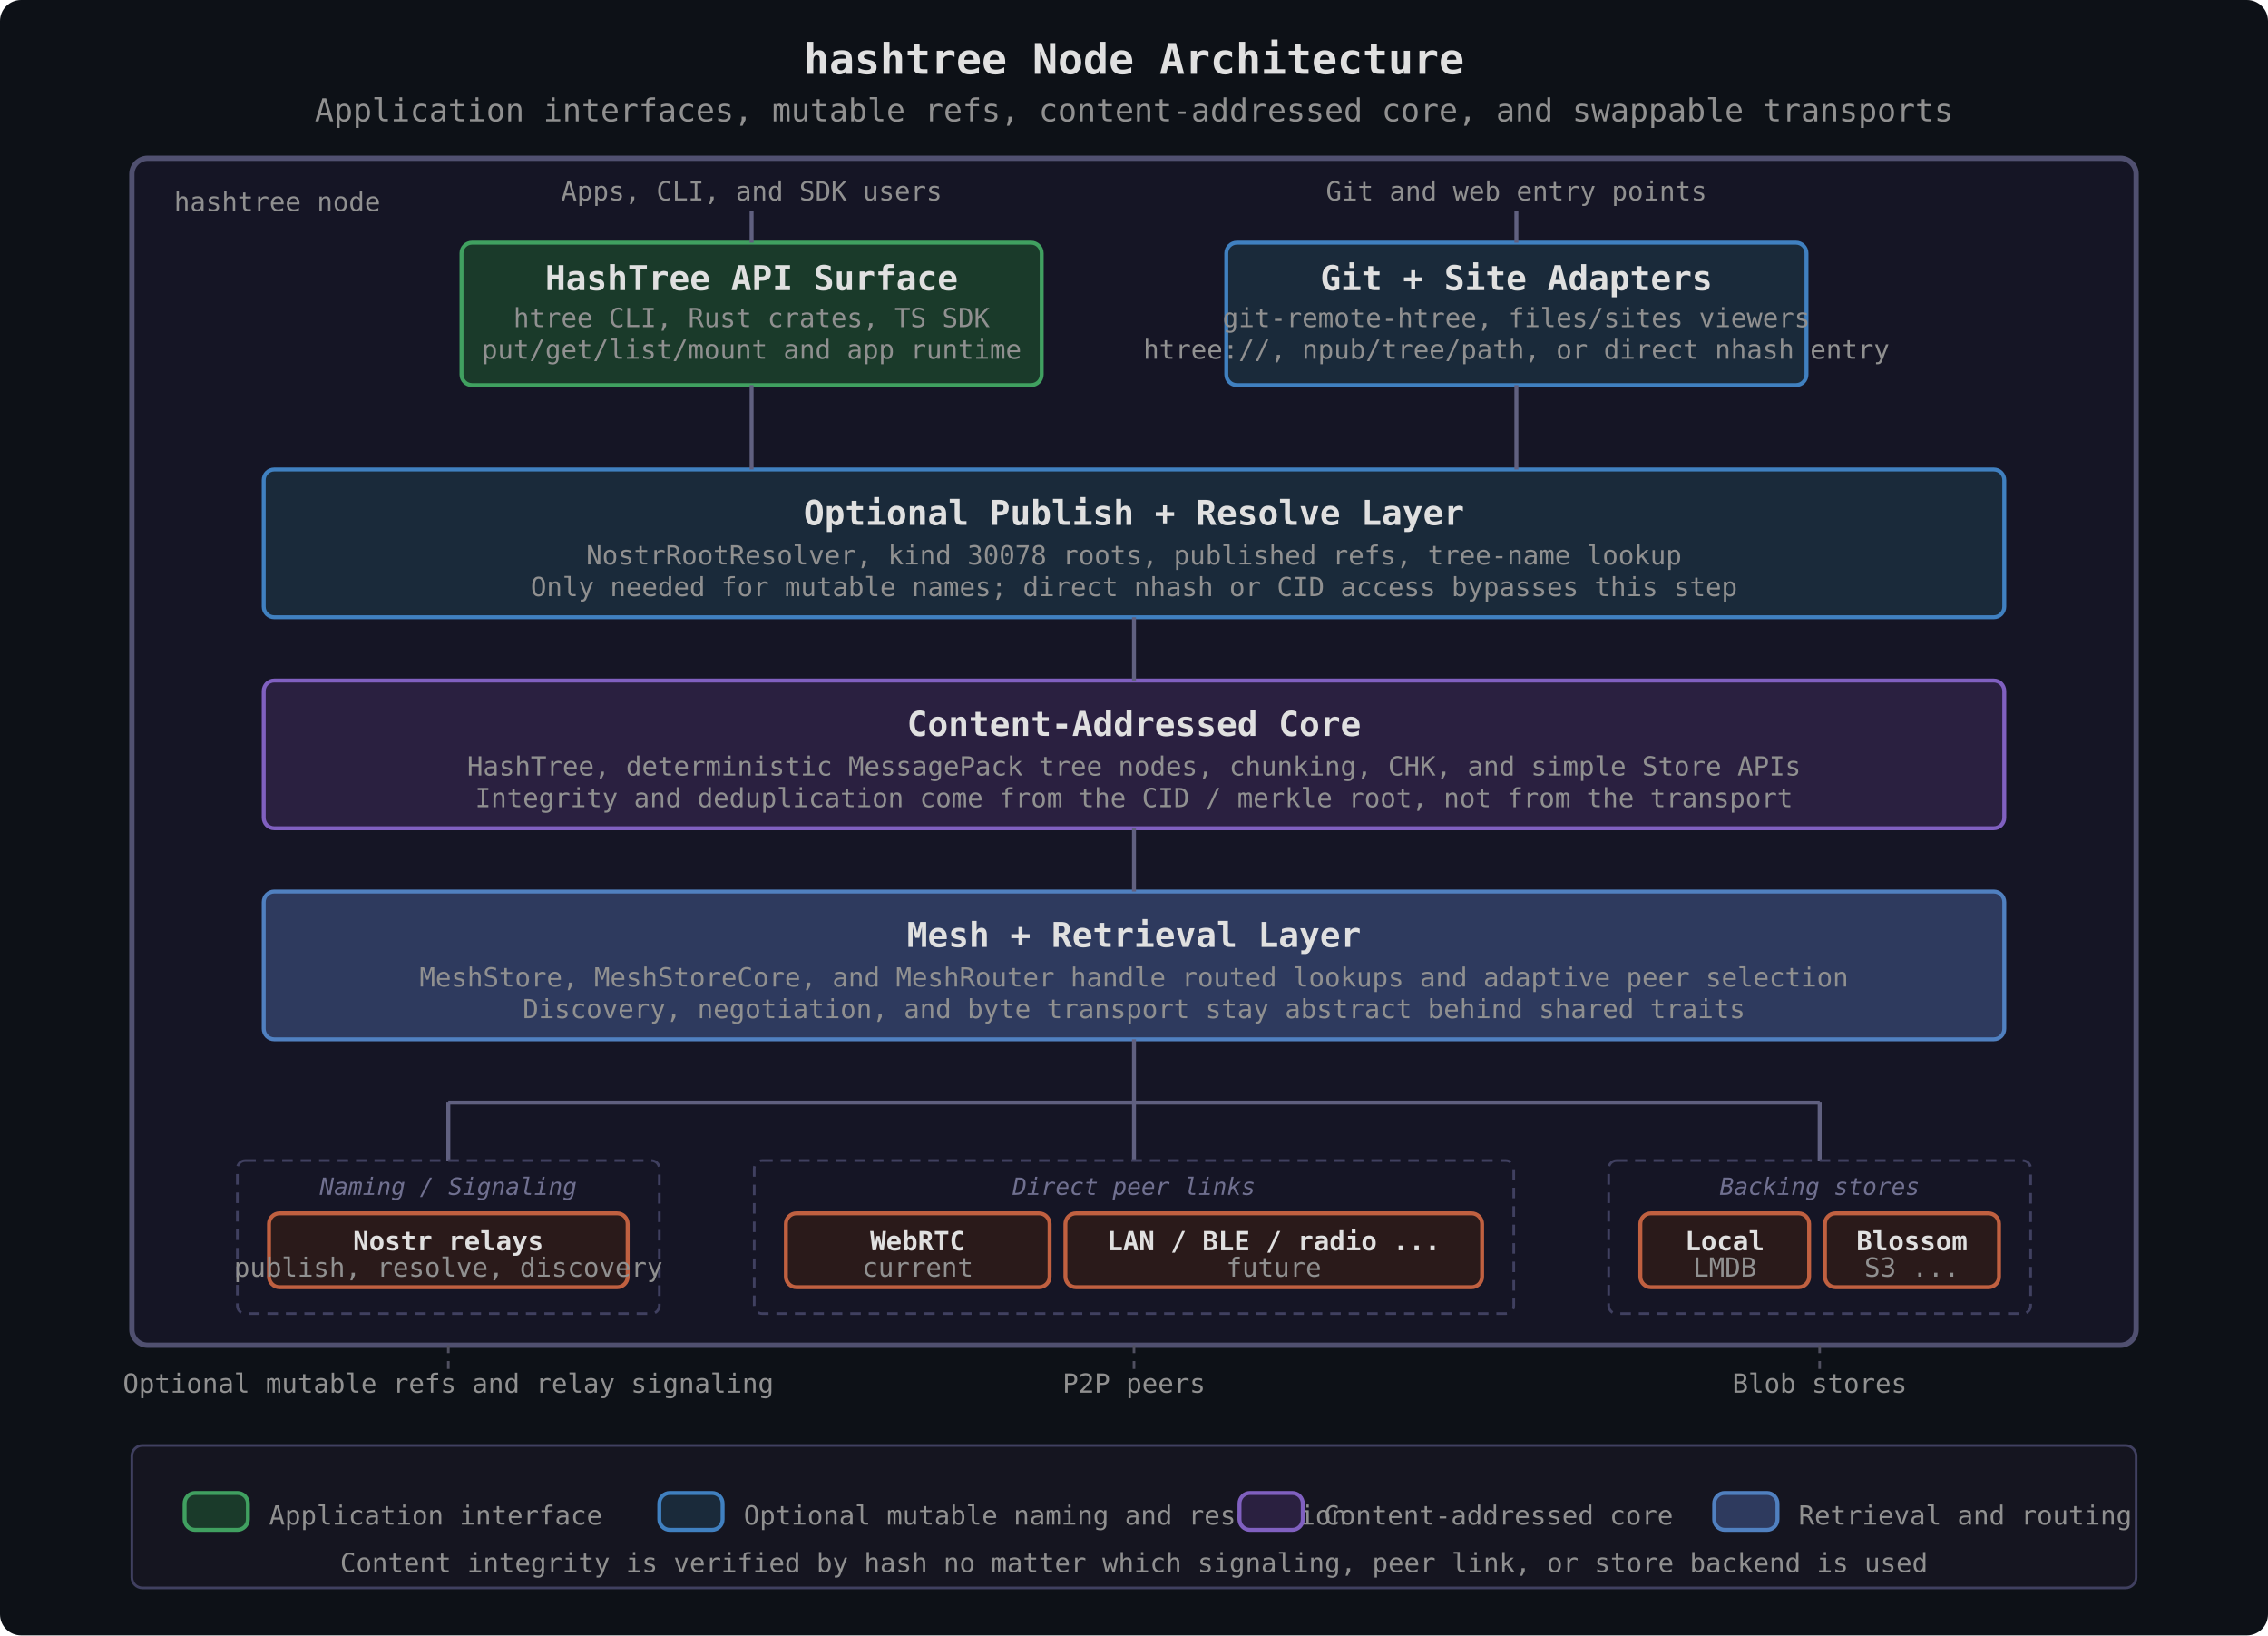
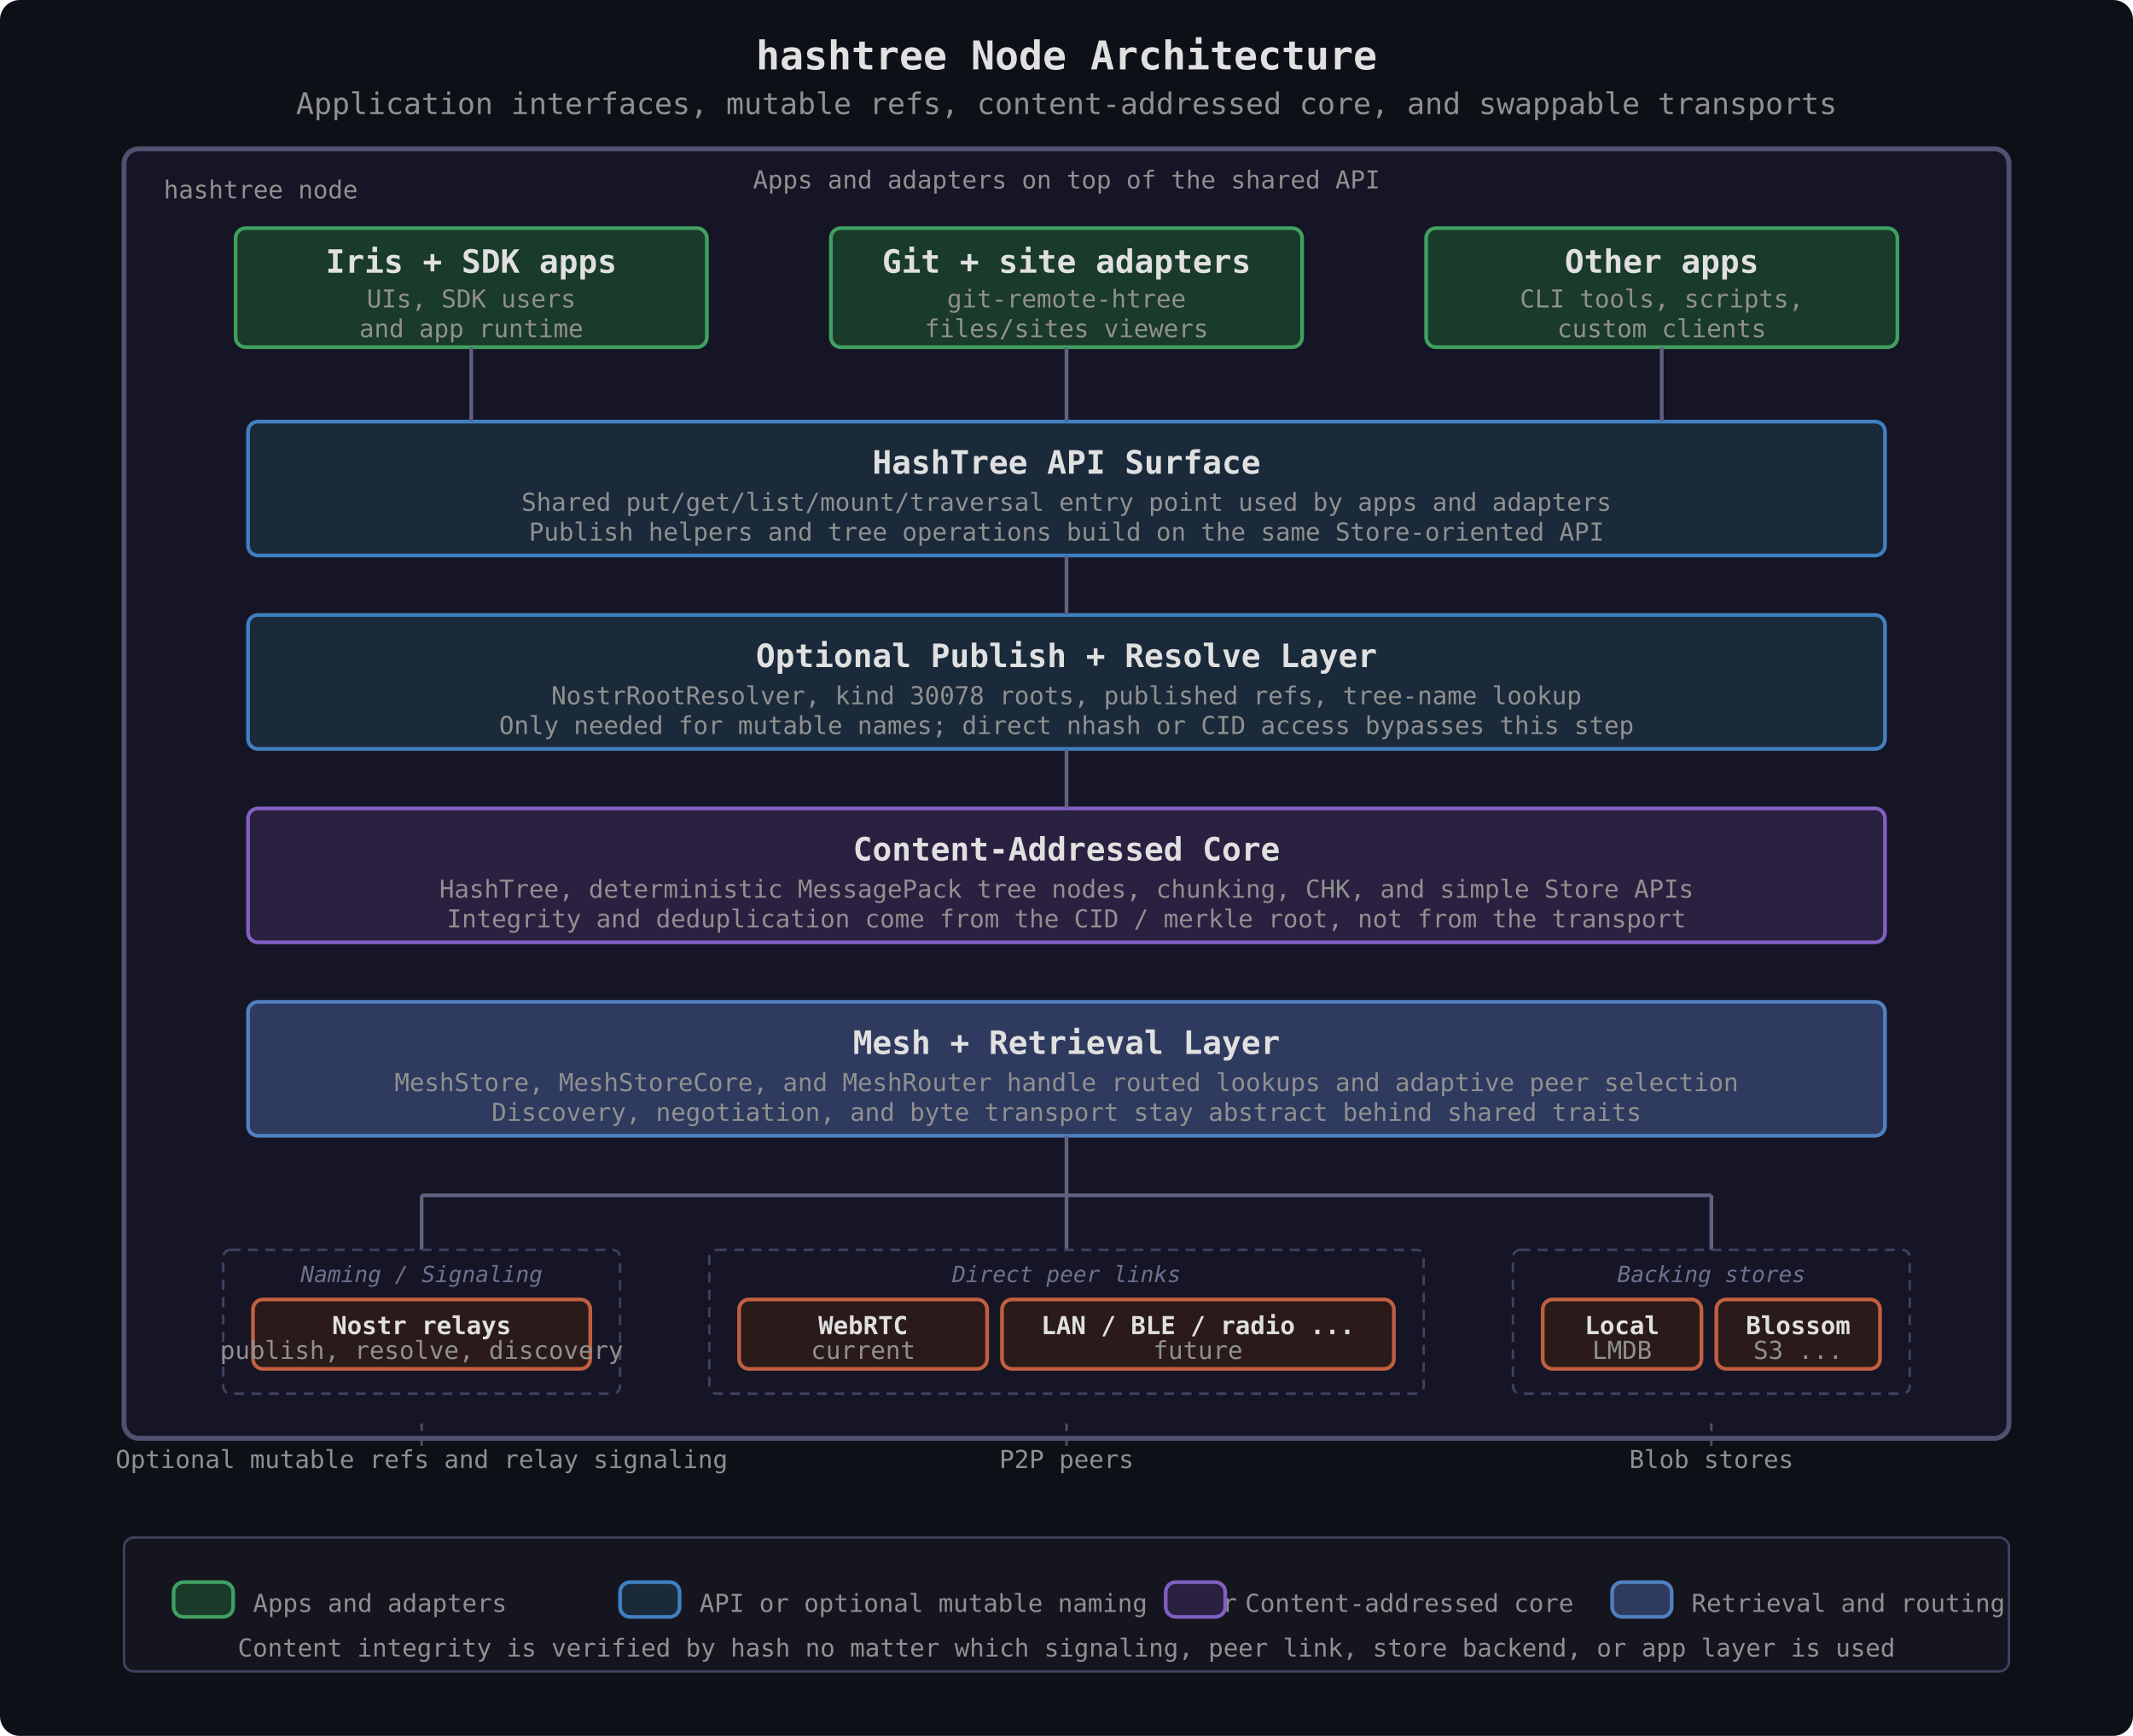
- <svg xmlns="http://www.w3.org/2000/svg" viewBox="0 0 860 620" font-family="monospace" font-size="12">
+ <svg xmlns="http://www.w3.org/2000/svg" viewBox="0 0 860 700" font-family="monospace" font-size="12">
  <style>
    rect.outer   { fill: #151525; stroke: #505070; stroke-width: 2; rx: 6; }
    rect.layer   { rx: 4; }
    rect.api     { fill: #1a3a2a; stroke: #40a060; stroke-width: 1.5; }
    rect.resolve { fill: #1a2a3a; stroke: #4080c0; stroke-width: 1.5; }
    rect.core    { fill: #2a2040; stroke: #8060c0; stroke-width: 1.5; }
    rect.mesh    { fill: #2e3a5e; stroke: #5080c0; stroke-width: 1.5; }
    rect.xport   { fill: #2a1a1a; stroke: #c06040; stroke-width: 1.5; }
    rect.cat     { fill: none; stroke: #404060; stroke-width: 1; stroke-dasharray: 4,3; rx: 3; }
    text         { fill: #e0e0e0; }
    text.label   { font-size: 13px; font-weight: bold; }
    text.sub     { font-size: 10px; fill: #909090; }
    text.cat     { font-size: 9px; fill: #707090; font-style: italic; }
    text.title   { font-size: 16px; font-weight: bold; }
    text.subtitle{ font-size: 12px; fill: #909090; }
    line.conn    { stroke: #606080; stroke-width: 1.5; }
    line.peer    { stroke: #505060; stroke-width: 1; stroke-dasharray: 3,3; }
  </style>
-   <rect width="860" height="620" fill="#0d1117" rx="8" />
+   <rect width="860" height="700" fill="#0d1117" rx="8" />
  <text x="430" y="28" text-anchor="middle" class="title">hashtree Node Architecture</text>
  <text x="430" y="46" text-anchor="middle" class="subtitle">Application interfaces, mutable refs, content-addressed core, and swappable transports</text>
-   <rect x="50" y="60" width="760" height="450" class="outer" />
+   <rect x="50" y="60" width="760" height="520" class="outer" />
  <text x="66" y="80" class="sub">hashtree node</text>
-   <rect x="175" y="92" width="220" height="54" class="layer api" />
-   <text x="285" y="110" text-anchor="middle" class="label">HashTree API Surface</text>
-   <text x="285" y="124" text-anchor="middle" class="sub">htree CLI, Rust crates, TS SDK</text>
-   <text x="285" y="136" text-anchor="middle" class="sub">put/get/list/mount and app runtime</text>
-   <rect x="465" y="92" width="220" height="54" class="layer resolve" />
-   <text x="575" y="110" text-anchor="middle" class="label">Git + Site Adapters</text>
-   <text x="575" y="124" text-anchor="middle" class="sub">git-remote-htree, files/sites viewers</text>
-   <text x="575" y="136" text-anchor="middle" class="sub">htree://, npub/tree/path, or direct nhash entry</text>
-   <text x="285" y="76" text-anchor="middle" class="sub">Apps, CLI, and SDK users</text>
-   <text x="575" y="76" text-anchor="middle" class="sub">Git and web entry points</text>
-   <line x1="285" y1="80" x2="285" y2="92" class="conn" />
-   <line x1="575" y1="80" x2="575" y2="92" class="conn" />
-   <rect x="100" y="178" width="660" height="56" class="layer resolve" />
-   <text x="430" y="199" text-anchor="middle" class="label">Optional Publish + Resolve Layer</text>
-   <text x="430" y="214" text-anchor="middle" class="sub">NostrRootResolver, kind 30078 roots, published refs, tree-name lookup</text>
-   <text x="430" y="226" text-anchor="middle" class="sub">Only needed for mutable names; direct nhash or CID access bypasses this step</text>
-   <line x1="285" y1="146" x2="285" y2="178" class="conn" />
-   <line x1="575" y1="146" x2="575" y2="178" class="conn" />
-   <rect x="100" y="258" width="660" height="56" class="layer core" />
-   <text x="430" y="279" text-anchor="middle" class="label">Content-Addressed Core</text>
-   <text x="430" y="294" text-anchor="middle" class="sub">HashTree, deterministic MessagePack tree nodes, chunking, CHK, and simple Store APIs</text>
-   <text x="430" y="306" text-anchor="middle" class="sub">Integrity and deduplication come from the CID / merkle root, not from the transport</text>
-   <line x1="430" y1="234" x2="430" y2="258" class="conn" />
-   <rect x="100" y="338" width="660" height="56" class="layer mesh" />
-   <text x="430" y="359" text-anchor="middle" class="label">Mesh + Retrieval Layer</text>
-   <text x="430" y="374" text-anchor="middle" class="sub">MeshStore, MeshStoreCore, and MeshRouter handle routed lookups and adaptive peer selection</text>
-   <text x="430" y="386" text-anchor="middle" class="sub">Discovery, negotiation, and byte transport stay abstract behind shared traits</text>
-   <line x1="430" y1="314" x2="430" y2="338" class="conn" />
-   <line x1="430" y1="394" x2="430" y2="418" class="conn" />
-   <line x1="170" y1="418" x2="690" y2="418" class="conn" />
-   <line x1="170" y1="418" x2="170" y2="440" class="conn" />
-   <line x1="430" y1="418" x2="430" y2="440" class="conn" />
-   <line x1="690" y1="418" x2="690" y2="440" class="conn" />
-   <rect x="90" y="440" width="160" height="58" class="cat" />
-   <text x="170" y="453" text-anchor="middle" class="cat">Naming / Signaling</text>
-   <rect x="102" y="460" width="136" height="28" class="layer xport" />
-   <text x="170" y="474" text-anchor="middle" font-size="10" font-weight="bold" fill="#e0e0e0">Nostr relays</text>
-   <text x="170" y="484" text-anchor="middle" class="sub">publish, resolve, discovery</text>
-   <rect x="286" y="440" width="288" height="58" class="cat" />
-   <text x="430" y="453" text-anchor="middle" class="cat">Direct peer links</text>
-   <rect x="298" y="460" width="100" height="28" class="layer xport" />
-   <text x="348" y="474" text-anchor="middle" font-size="10" font-weight="bold" fill="#e0e0e0">WebRTC</text>
-   <text x="348" y="484" text-anchor="middle" class="sub">current</text>
-   <rect x="404" y="460" width="158" height="28" class="layer xport" />
-   <text x="483" y="474" text-anchor="middle" font-size="10" font-weight="bold" fill="#e0e0e0">LAN / BLE / radio ...</text>
-   <text x="483" y="484" text-anchor="middle" class="sub">future</text>
-   <rect x="610" y="440" width="160" height="58" class="cat" />
-   <text x="690" y="453" text-anchor="middle" class="cat">Backing stores</text>
-   <rect x="622" y="460" width="64" height="28" class="layer xport" />
-   <text x="654" y="474" text-anchor="middle" font-size="10" font-weight="bold" fill="#e0e0e0">Local</text>
-   <text x="654" y="484" text-anchor="middle" class="sub">LMDB</text>
-   <rect x="692" y="460" width="66" height="28" class="layer xport" />
-   <text x="725" y="474" text-anchor="middle" font-size="10" font-weight="bold" fill="#e0e0e0">Blossom</text>
-   <text x="725" y="484" text-anchor="middle" class="sub">S3 ...</text>
-   <text x="170" y="528" text-anchor="middle" class="sub">Optional mutable refs and relay signaling</text>
-   <line x1="170" y1="510" x2="170" y2="520" class="peer" />
-   <text x="430" y="528" text-anchor="middle" class="sub">P2P peers</text>
-   <line x1="430" y1="510" x2="430" y2="520" class="peer" />
-   <text x="690" y="528" text-anchor="middle" class="sub">Blob stores</text>
-   <line x1="690" y1="510" x2="690" y2="520" class="peer" />
-   <rect x="50" y="548" width="760" height="54" fill="#151520" stroke="#404060" stroke-width="1" rx="4" />
-   <rect x="70" y="566" width="24" height="14" class="layer api" />
-   <text x="102" y="578" class="sub">Application interface</text>
-   <rect x="250" y="566" width="24" height="14" class="layer resolve" />
-   <text x="282" y="578" class="sub">Optional mutable naming and resolution</text>
-   <rect x="470" y="566" width="24" height="14" class="layer core" />
-   <text x="502" y="578" class="sub">Content-addressed core</text>
-   <rect x="650" y="566" width="24" height="14" class="layer mesh" />
-   <text x="682" y="578" class="sub">Retrieval and routing</text>
-   <text x="430" y="596" text-anchor="middle" class="sub">Content integrity is verified by hash no matter which signaling, peer link, or store backend is used</text>
+   <rect x="95" y="92" width="190" height="48" class="layer api" />
+   <text x="190" y="110" text-anchor="middle" class="label">Iris + SDK apps</text>
+   <text x="190" y="124" text-anchor="middle" class="sub">UIs, SDK users</text>
+   <text x="190" y="136" text-anchor="middle" class="sub">and app runtime</text>
+   <rect x="335" y="92" width="190" height="48" class="layer api" />
+   <text x="430" y="110" text-anchor="middle" class="label">Git + site adapters</text>
+   <text x="430" y="124" text-anchor="middle" class="sub">git-remote-htree</text>
+   <text x="430" y="136" text-anchor="middle" class="sub">files/sites viewers</text>
+   <rect x="575" y="92" width="190" height="48" class="layer api" />
+   <text x="670" y="110" text-anchor="middle" class="label">Other apps</text>
+   <text x="670" y="124" text-anchor="middle" class="sub">CLI tools, scripts,</text>
+   <text x="670" y="136" text-anchor="middle" class="sub">custom clients</text>
+   <text x="430" y="76" text-anchor="middle" class="sub">Apps and adapters on top of the shared API</text>
+   <rect x="100" y="170" width="660" height="54" class="layer resolve" />
+   <text x="430" y="191" text-anchor="middle" class="label">HashTree API Surface</text>
+   <text x="430" y="206" text-anchor="middle" class="sub">Shared put/get/list/mount/traversal entry point used by apps and adapters</text>
+   <text x="430" y="218" text-anchor="middle" class="sub">Publish helpers and tree operations build on the same Store-oriented API</text>
+   <line x1="190" y1="140" x2="190" y2="170" class="conn" />
+   <line x1="430" y1="140" x2="430" y2="170" class="conn" />
+   <line x1="670" y1="140" x2="670" y2="170" class="conn" />
+   <rect x="100" y="248" width="660" height="54" class="layer resolve" />
+   <text x="430" y="269" text-anchor="middle" class="label">Optional Publish + Resolve Layer</text>
+   <text x="430" y="284" text-anchor="middle" class="sub">NostrRootResolver, kind 30078 roots, published refs, tree-name lookup</text>
+   <text x="430" y="296" text-anchor="middle" class="sub">Only needed for mutable names; direct nhash or CID access bypasses this step</text>
+   <line x1="430" y1="224" x2="430" y2="248" class="conn" />
+   <rect x="100" y="326" width="660" height="54" class="layer core" />
+   <text x="430" y="347" text-anchor="middle" class="label">Content-Addressed Core</text>
+   <text x="430" y="362" text-anchor="middle" class="sub">HashTree, deterministic MessagePack tree nodes, chunking, CHK, and simple Store APIs</text>
+   <text x="430" y="374" text-anchor="middle" class="sub">Integrity and deduplication come from the CID / merkle root, not from the transport</text>
+   <line x1="430" y1="302" x2="430" y2="326" class="conn" />
+   <rect x="100" y="404" width="660" height="54" class="layer mesh" />
+   <text x="430" y="425" text-anchor="middle" class="label">Mesh + Retrieval Layer</text>
+   <text x="430" y="440" text-anchor="middle" class="sub">MeshStore, MeshStoreCore, and MeshRouter handle routed lookups and adaptive peer selection</text>
+   <text x="430" y="452" text-anchor="middle" class="sub">Discovery, negotiation, and byte transport stay abstract behind shared traits</text>
+   <line x1="430" y1="458" x2="430" y2="482" class="conn" />
+   <line x1="170" y1="482" x2="690" y2="482" class="conn" />
+   <line x1="170" y1="482" x2="170" y2="504" class="conn" />
+   <line x1="430" y1="482" x2="430" y2="504" class="conn" />
+   <line x1="690" y1="482" x2="690" y2="504" class="conn" />
+   <rect x="90" y="504" width="160" height="58" class="cat" />
+   <text x="170" y="517" text-anchor="middle" class="cat">Naming / Signaling</text>
+   <rect x="102" y="524" width="136" height="28" class="layer xport" />
+   <text x="170" y="538" text-anchor="middle" font-size="10" font-weight="bold" fill="#e0e0e0">Nostr relays</text>
+   <text x="170" y="548" text-anchor="middle" class="sub">publish, resolve, discovery</text>
+   <rect x="286" y="504" width="288" height="58" class="cat" />
+   <text x="430" y="517" text-anchor="middle" class="cat">Direct peer links</text>
+   <rect x="298" y="524" width="100" height="28" class="layer xport" />
+   <text x="348" y="538" text-anchor="middle" font-size="10" font-weight="bold" fill="#e0e0e0">WebRTC</text>
+   <text x="348" y="548" text-anchor="middle" class="sub">current</text>
+   <rect x="404" y="524" width="158" height="28" class="layer xport" />
+   <text x="483" y="538" text-anchor="middle" font-size="10" font-weight="bold" fill="#e0e0e0">LAN / BLE / radio ...</text>
+   <text x="483" y="548" text-anchor="middle" class="sub">future</text>
+   <rect x="610" y="504" width="160" height="58" class="cat" />
+   <text x="690" y="517" text-anchor="middle" class="cat">Backing stores</text>
+   <rect x="622" y="524" width="64" height="28" class="layer xport" />
+   <text x="654" y="538" text-anchor="middle" font-size="10" font-weight="bold" fill="#e0e0e0">Local</text>
+   <text x="654" y="548" text-anchor="middle" class="sub">LMDB</text>
+   <rect x="692" y="524" width="66" height="28" class="layer xport" />
+   <text x="725" y="538" text-anchor="middle" font-size="10" font-weight="bold" fill="#e0e0e0">Blossom</text>
+   <text x="725" y="548" text-anchor="middle" class="sub">S3 ...</text>
+   <text x="170" y="592" text-anchor="middle" class="sub">Optional mutable refs and relay signaling</text>
+   <line x1="170" y1="574" x2="170" y2="584" class="peer" />
+   <text x="430" y="592" text-anchor="middle" class="sub">P2P peers</text>
+   <line x1="430" y1="574" x2="430" y2="584" class="peer" />
+   <text x="690" y="592" text-anchor="middle" class="sub">Blob stores</text>
+   <line x1="690" y1="574" x2="690" y2="584" class="peer" />
+   <rect x="50" y="620" width="760" height="54" fill="#151520" stroke="#404060" stroke-width="1" rx="4" />
+   <rect x="70" y="638" width="24" height="14" class="layer api" />
+   <text x="102" y="650" class="sub">Apps and adapters</text>
+   <rect x="250" y="638" width="24" height="14" class="layer resolve" />
+   <text x="282" y="650" class="sub">API or optional mutable naming layer</text>
+   <rect x="470" y="638" width="24" height="14" class="layer core" />
+   <text x="502" y="650" class="sub">Content-addressed core</text>
+   <rect x="650" y="638" width="24" height="14" class="layer mesh" />
+   <text x="682" y="650" class="sub">Retrieval and routing</text>
+   <text x="430" y="668" text-anchor="middle" class="sub">Content integrity is verified by hash no matter which signaling, peer link, store backend, or app layer is used</text>
</svg>
